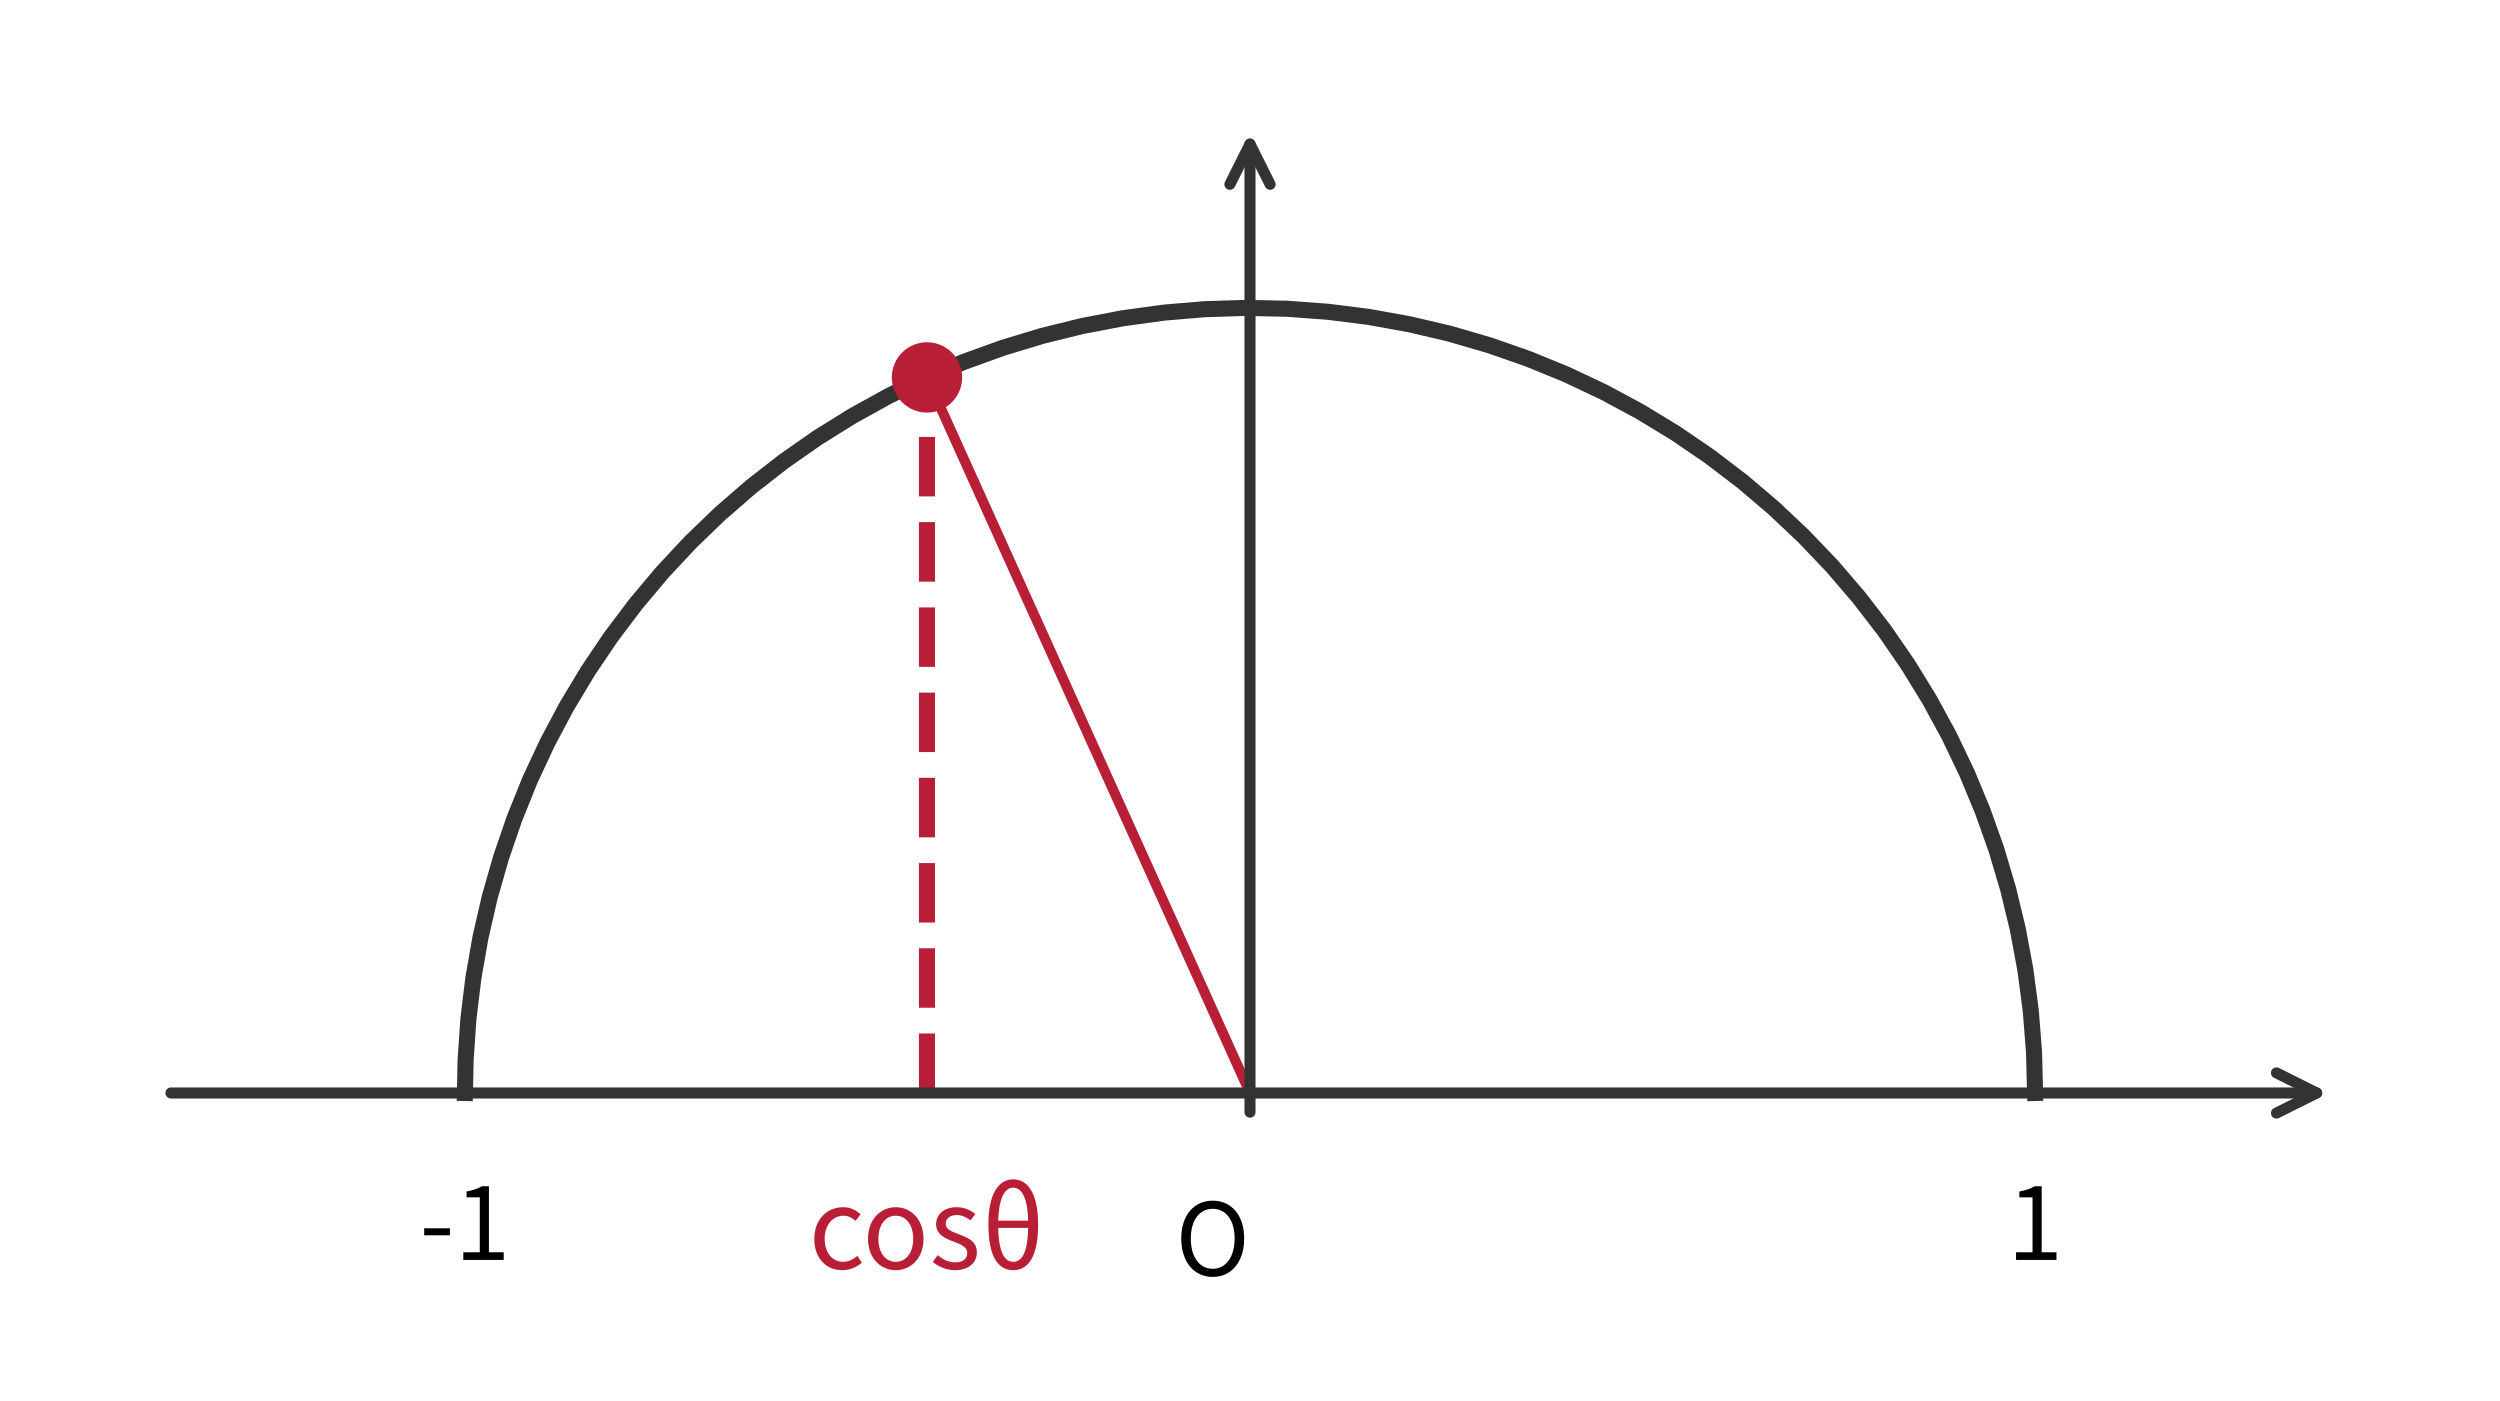
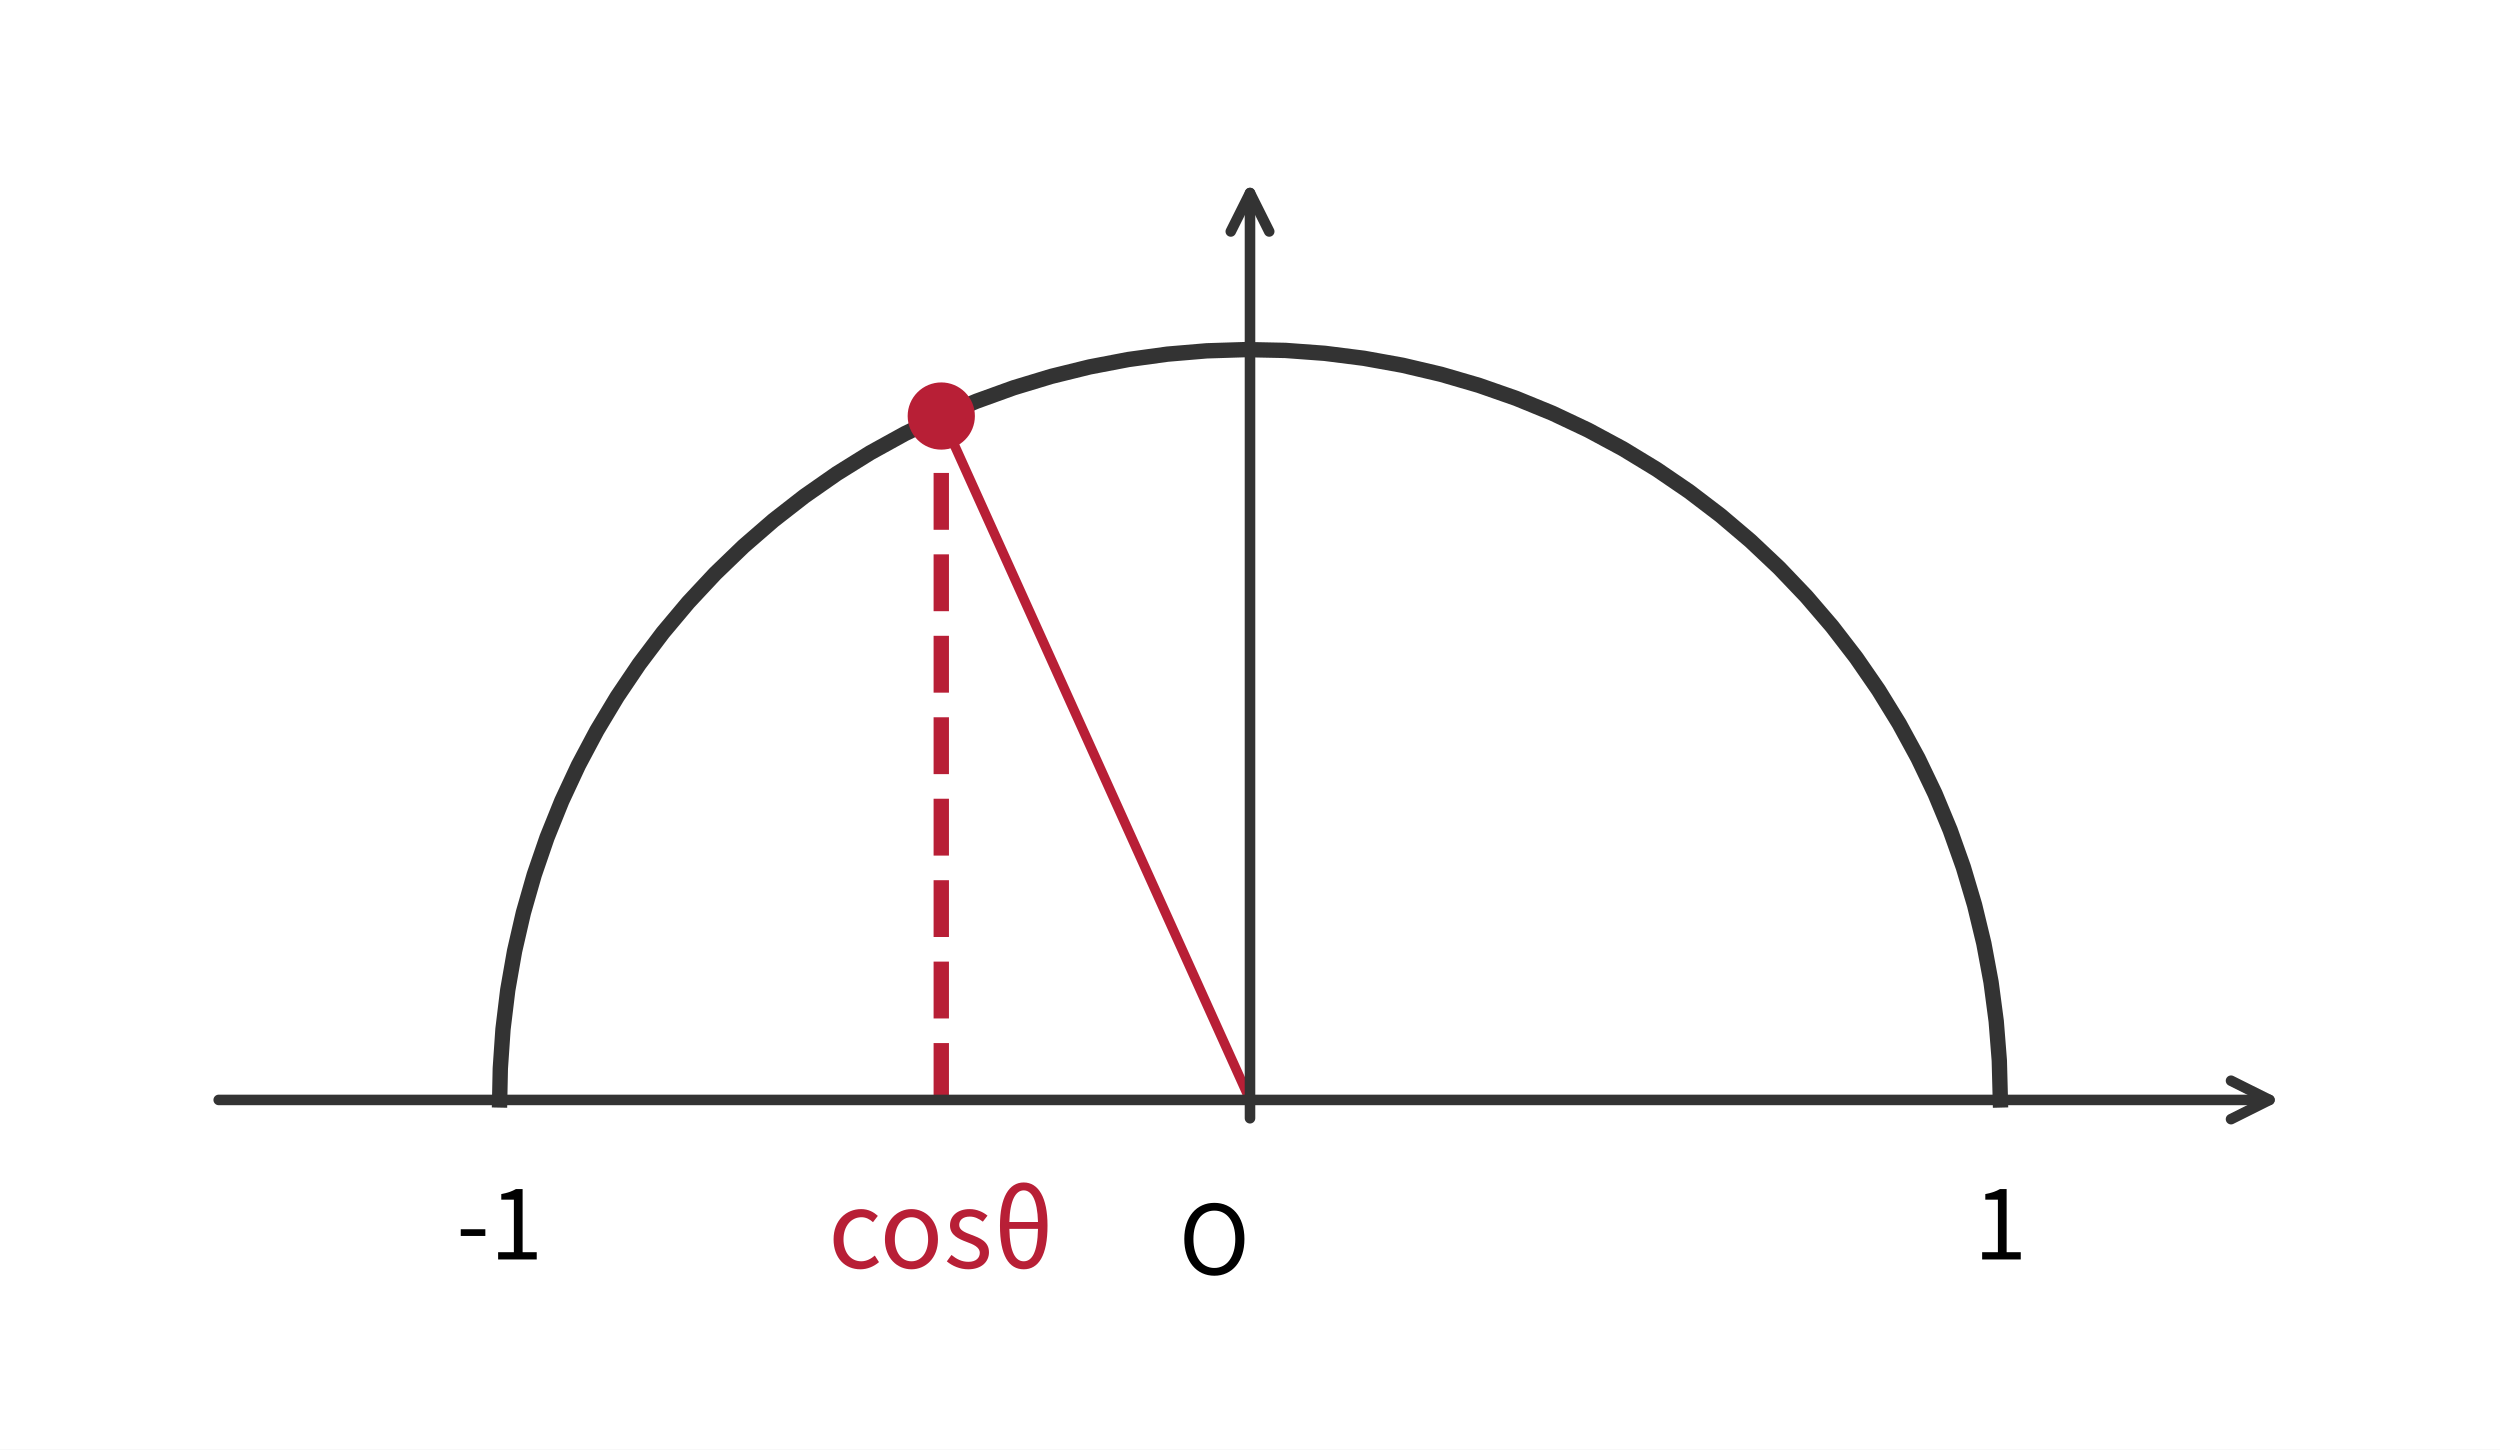
- <svg xmlns="http://www.w3.org/2000/svg" xmlns:xlink="http://www.w3.org/1999/xlink" width="248.76pt" height="139.392pt" viewBox="0 0 248.76 139.392" version="1.1">
+ <svg xmlns="http://www.w3.org/2000/svg" xmlns:xlink="http://www.w3.org/1999/xlink" width="260.28pt" height="150.912pt" viewBox="0 0 260.28 150.912" version="1.1">
  <defs>
    <style type="text/css">*{stroke-linejoin: round; stroke-linecap: butt}</style>
  </defs>
  <g id="figure_1">
    <g id="patch_1">
-       <path d="M 0 139.392  L 248.76 139.392  L 248.76 -0  L 0 -0  z " style="fill: #ffffff" />
+       <path d="M 0 150.912  L 260.28 150.912  L 260.28 0  L 0 0  z " style="fill: #ffffff" />
    </g>
    <g id="axes_1">
      <g id="line2d_1">
-         <path d="M 202.5 108.756  L 202.392 104.654  L 202.069 100.563  L 201.532 96.495  L 200.781 92.46  L 199.82 88.471  L 198.651 84.538  L 197.277 80.671  L 195.702 76.882  L 193.929 73.181  L 191.965 69.578  L 189.815 66.083  L 187.484 62.706  L 184.979 59.455  L 182.306 56.341  L 179.474 53.372  L 176.49 50.555  L 173.362 47.899  L 170.098 45.411  L 166.709 43.098  L 163.203 40.966  L 159.59 39.021  L 155.879 37.268  L 152.082 35.713  L 148.208 34.359  L 144.268 33.21  L 140.274 32.27  L 136.236 31.541  L 132.165 31.025  L 128.072 30.723  L 123.97 30.637  L 119.868 30.766  L 115.779 31.111  L 111.714 31.67  L 107.683 32.441  L 103.699 33.423  L 99.772 34.613  L 95.912 36.008  L 92.132 37.603  L 88.44 39.394  L 84.847 41.377  L 81.364 43.546  L 77.999 45.895  L 74.762 48.417  L 71.662 51.106  L 68.707 53.954  L 65.906 56.953  L 63.267 60.095  L 60.796 63.371  L 58.5 66.773  L 56.387 70.29  L 54.461 73.913  L 52.727 77.633  L 51.192 81.438  L 49.859 85.319  L 48.731 89.265  L 47.812 93.264  L 47.104 97.306  L 46.609 101.38  L 46.329 105.474  L 46.26 108.756  L 46.26 108.756  " clip-path="url(#pc1de7999f5)" style="fill: none; stroke: #333333; stroke-width: 1.6; stroke-linecap: square" />
+         <path d="M 208.26 114.516  L 208.152 110.414  L 207.829 106.323  L 207.292 102.255  L 206.541 98.22  L 205.58 94.231  L 204.411 90.298  L 203.037 86.431  L 201.462 82.642  L 199.689 78.941  L 197.725 75.338  L 195.575 71.843  L 193.244 68.466  L 190.739 65.215  L 188.066 62.101  L 185.234 59.132  L 182.25 56.315  L 179.122 53.659  L 175.858 51.171  L 172.469 48.858  L 168.963 46.726  L 165.35 44.781  L 161.639 43.028  L 157.842 41.473  L 153.968 40.119  L 150.028 38.97  L 146.034 38.03  L 141.996 37.301  L 137.925 36.785  L 133.832 36.483  L 129.73 36.397  L 125.628 36.526  L 121.539 36.871  L 117.474 37.43  L 113.443 38.201  L 109.459 39.183  L 105.532 40.373  L 101.672 41.768  L 97.892 43.363  L 94.2 45.154  L 90.607 47.137  L 87.124 49.306  L 83.759 51.655  L 80.522 54.177  L 77.422 56.866  L 74.467 59.714  L 71.666 62.713  L 69.027 65.855  L 66.556 69.131  L 64.26 72.533  L 62.147 76.05  L 60.221 79.673  L 58.487 83.393  L 56.952 87.198  L 55.619 91.079  L 54.491 95.025  L 53.572 99.024  L 52.864 103.066  L 52.369 107.14  L 52.089 111.234  L 52.02 114.516  L 52.02 114.516  " clip-path="url(#pf3f1dec20a)" style="fill: none; stroke: #333333; stroke-width: 1.6; stroke-linecap: square" />
      </g>
      <g id="line2d_2">
-         <path d="M 92.238 108.756  L 92.238 37.554  " clip-path="url(#pc1de7999f5)" style="fill: none; stroke-dasharray: 5.92,2.56; stroke-dashoffset: 0; stroke: #b81f36; stroke-width: 1.6" />
+         <path d="M 97.998 114.516  L 97.998 43.314  " clip-path="url(#pf3f1dec20a)" style="fill: none; stroke-dasharray: 5.92,2.56; stroke-dashoffset: 0; stroke: #b81f36; stroke-width: 1.6" />
      </g>
      <g id="line2d_3">
        <defs>
-           <path id="mf581fd7e12" d="M 0 3  C 0.796 3 1.559 2.684 2.121 2.121  C 2.684 1.559 3 0.796 3 0  C 3 -0.796 2.684 -1.559 2.121 -2.121  C 1.559 -2.684 0.796 -3 0 -3  C -0.796 -3 -1.559 -2.684 -2.121 -2.121  C -2.684 -1.559 -3 -0.796 -3 0  C -3 0.796 -2.684 1.559 -2.121 2.121  C -1.559 2.684 -0.796 3 0 3  z " style="stroke: #b81f36" />
+           <path id="mfe16f7c2d0" d="M 0 3  C 0.796 3 1.559 2.684 2.121 2.121  C 2.684 1.559 3 0.796 3 0  C 3 -0.796 2.684 -1.559 2.121 -2.121  C 1.559 -2.684 0.796 -3 0 -3  C -0.796 -3 -1.559 -2.684 -2.121 -2.121  C -2.684 -1.559 -3 -0.796 -3 0  C -3 0.796 -2.684 1.559 -2.121 2.121  C -1.559 2.684 -0.796 3 0 3  z " style="stroke: #b81f36" />
        </defs>
-         <g clip-path="url(#pc1de7999f5)">
-           <use xlink:href="#mf581fd7e12" x="92.238" y="37.554" style="fill: #b81f36; stroke: #b81f36" />
+         <g clip-path="url(#pf3f1dec20a)">
+           <use xlink:href="#mfe16f7c2d0" x="97.998" y="43.314" style="fill: #b81f36; stroke: #b81f36" />
        </g>
      </g>
      <g id="line2d_4">
-         <path d="M 124.38 108.756  L 92.238 37.554  " clip-path="url(#pc1de7999f5)" style="fill: none; stroke: #b81f36; stroke-linecap: square" />
+         <path d="M 130.14 114.516  L 97.998 43.314  " clip-path="url(#pf3f1dec20a)" style="fill: none; stroke: #b81f36; stroke-linecap: square" />
      </g>
      <g id="patch_2">
-         <path d="M 17.011 108.756  Q 124.379 108.756 230.517 108.756  " style="fill: none; stroke: #333333; stroke-width: 1.1; stroke-linecap: round" />
-         <path d="M 226.517 106.756  L 230.517 108.756  L 226.517 110.756  " style="fill: none; stroke: #333333; stroke-width: 1.1; stroke-linecap: round" />
+         <path d="M 22.771 114.516  Q 130.139 114.516 236.277 114.516  " style="fill: none; stroke: #333333; stroke-width: 1.1; stroke-linecap: round" />
+         <path d="M 232.277 112.516  L 236.277 114.516  L 232.277 116.516  " style="fill: none; stroke: #333333; stroke-width: 1.1; stroke-linecap: round" />
      </g>
      <g id="patch_3">
-         <path d="M 124.38 110.663  Q 124.38 61.886 124.38 14.338  " style="fill: none; stroke: #333333; stroke-width: 1.1; stroke-linecap: round" />
-         <path d="M 122.38 18.338  L 124.38 14.338  L 126.38 18.338  " style="fill: none; stroke: #333333; stroke-width: 1.1; stroke-linecap: round" />
+         <path d="M 130.14 116.423  Q 130.14 67.646 130.14 20.098  " style="fill: none; stroke: #333333; stroke-width: 1.1; stroke-linecap: round" />
+         <path d="M 128.14 24.098  L 130.14 20.098  L 132.14 24.098  " style="fill: none; stroke: #333333; stroke-width: 1.1; stroke-linecap: round" />
      </g>
      <g id="text_1">
-         <g transform="translate(116.9597 126.9304) scale(0.1 -0.1)">
+         <g transform="translate(122.7197 132.6904) scale(0.1 -0.1)">
          <defs>
            <path id="NotoSansCJKjp-Regular-30" d="M 2374 -83  C 3552 -83 4378 858 4378 2362  C 4378 3866 3552 4774 2374 4774  C 1197 4774 371 3866 371 2362  C 371 858 1197 -83 2374 -83  z M 2374 435  C 1530 435 979 1190 979 2362  C 979 3533 1530 4256 2374 4256  C 3219 4256 3770 3533 3770 2362  C 3770 1190 3219 435 2374 435  z " transform="scale(0.015625)" />
          </defs>
          <use xlink:href="#NotoSansCJKjp-Regular-30" />
        </g>
      </g>
      <g id="text_2">
-         <g transform="translate(199.725 125.368) scale(0.1 -0.1)">
+         <g transform="translate(205.485 131.128) scale(0.1 -0.1)">
          <defs>
            <path id="NotoSansCJKjp-Regular-12" d="M 563 0  L 3136 0  L 3136 486  L 2195 486  L 2195 4691  L 1747 4691  C 1491 4544 1190 4435 774 4358  L 774 3987  L 1613 3987  L 1613 486  L 563 486  L 563 0  z " transform="scale(0.015625)" />
          </defs>
          <use xlink:href="#NotoSansCJKjp-Regular-12" />
        </g>
      </g>
      <g id="text_3">
-         <g transform="translate(41.74984 125.368) scale(0.1 -0.1)">
+         <g transform="translate(47.50984 131.128) scale(0.1 -0.1)">
          <defs>
            <path id="NotoSansCJKjp-Regular-e" d="M 294 1568  L 1933 1568  L 1933 2016  L 294 2016  L 294 1568  z " transform="scale(0.015625)" />
          </defs>
          <use xlink:href="#NotoSansCJKjp-Regular-e" />
          <use xlink:href="#NotoSansCJKjp-Regular-12" transform="translate(34.70312 0)" />
        </g>
      </g>
      <g id="text_4">
-         <g style="fill: #b81f36" transform="translate(80.45301 126.248) scale(0.11 -0.11)">
+         <g style="fill: #b81f36" transform="translate(86.21301 132.008) scale(0.11 -0.11)">
          <defs>
            <path id="NotoSansCJKjp-Regular-44" d="M 1958 -83  C 2374 -83 2771 83 3085 352  L 2829 749  C 2611 557 2330 403 2010 403  C 1370 403 934 934 934 1734  C 934 2534 1395 3072 2029 3072  C 2298 3072 2522 2950 2720 2771  L 3014 3155  C 2771 3373 2458 3565 2003 3565  C 1107 3565 333 2893 333 1734  C 333 582 1037 -83 1958 -83  z " transform="scale(0.015625)" />
            <path id="NotoSansCJKjp-Regular-50" d="M 1939 -83  C 2790 -83 3546 582 3546 1734  C 3546 2893 2790 3565 1939 3565  C 1088 3565 333 2893 333 1734  C 333 582 1088 -83 1939 -83  z M 1939 403  C 1338 403 934 934 934 1734  C 934 2534 1338 3072 1939 3072  C 2541 3072 2950 2534 2950 1734  C 2950 934 2541 403 1939 403  z " transform="scale(0.015625)" />
            <path id="NotoSansCJKjp-Regular-54" d="M 1498 -83  C 2317 -83 2758 384 2758 947  C 2758 1606 2208 1811 1702 2003  C 1312 2150 954 2278 954 2605  C 954 2880 1158 3110 1600 3110  C 1907 3110 2150 2976 2387 2803  L 2669 3168  C 2406 3386 2022 3565 1594 3565  C 832 3565 397 3130 397 2579  C 397 1984 922 1754 1408 1574  C 1792 1434 2202 1267 2202 915  C 2202 614 1978 371 1517 371  C 1101 371 794 538 486 787  L 205 397  C 531 122 1005 -83 1498 -83  z " transform="scale(0.015625)" />
            <path id="NotoSansCJKjp-Regular-120" d="M 1869 -83  C 2758 -83 3309 736 3309 2566  C 3309 4269 2758 5178 1869 5178  C 973 5178 429 4269 429 2566  C 429 736 973 -83 1869 -83  z M 1869 403  C 1389 403 1030 896 998 2368  L 2733 2368  C 2701 896 2349 403 1869 403  z M 998 2784  C 1037 4141 1395 4698 1869 4698  C 2342 4698 2694 4141 2733 2784  L 998 2784  z " transform="scale(0.015625)" />
          </defs>
          <use xlink:href="#NotoSansCJKjp-Regular-44" />
          <use xlink:href="#NotoSansCJKjp-Regular-50" transform="translate(48.59375 0)" />
          <use xlink:href="#NotoSansCJKjp-Regular-54" transform="translate(109.1875 0)" />
          <use xlink:href="#NotoSansCJKjp-Regular-120" transform="translate(155.9844 0)" />
        </g>
      </g>
    </g>
  </g>
  <defs>
-     <clipPath id="pc1de7999f5">
-       <rect x="7.2" y="7.2" width="234.36" height="124.992" />
+     <clipPath id="pf3f1dec20a">
+       <rect x="12.96" y="12.96" width="234.36" height="124.992" />
    </clipPath>
  </defs>
</svg>
